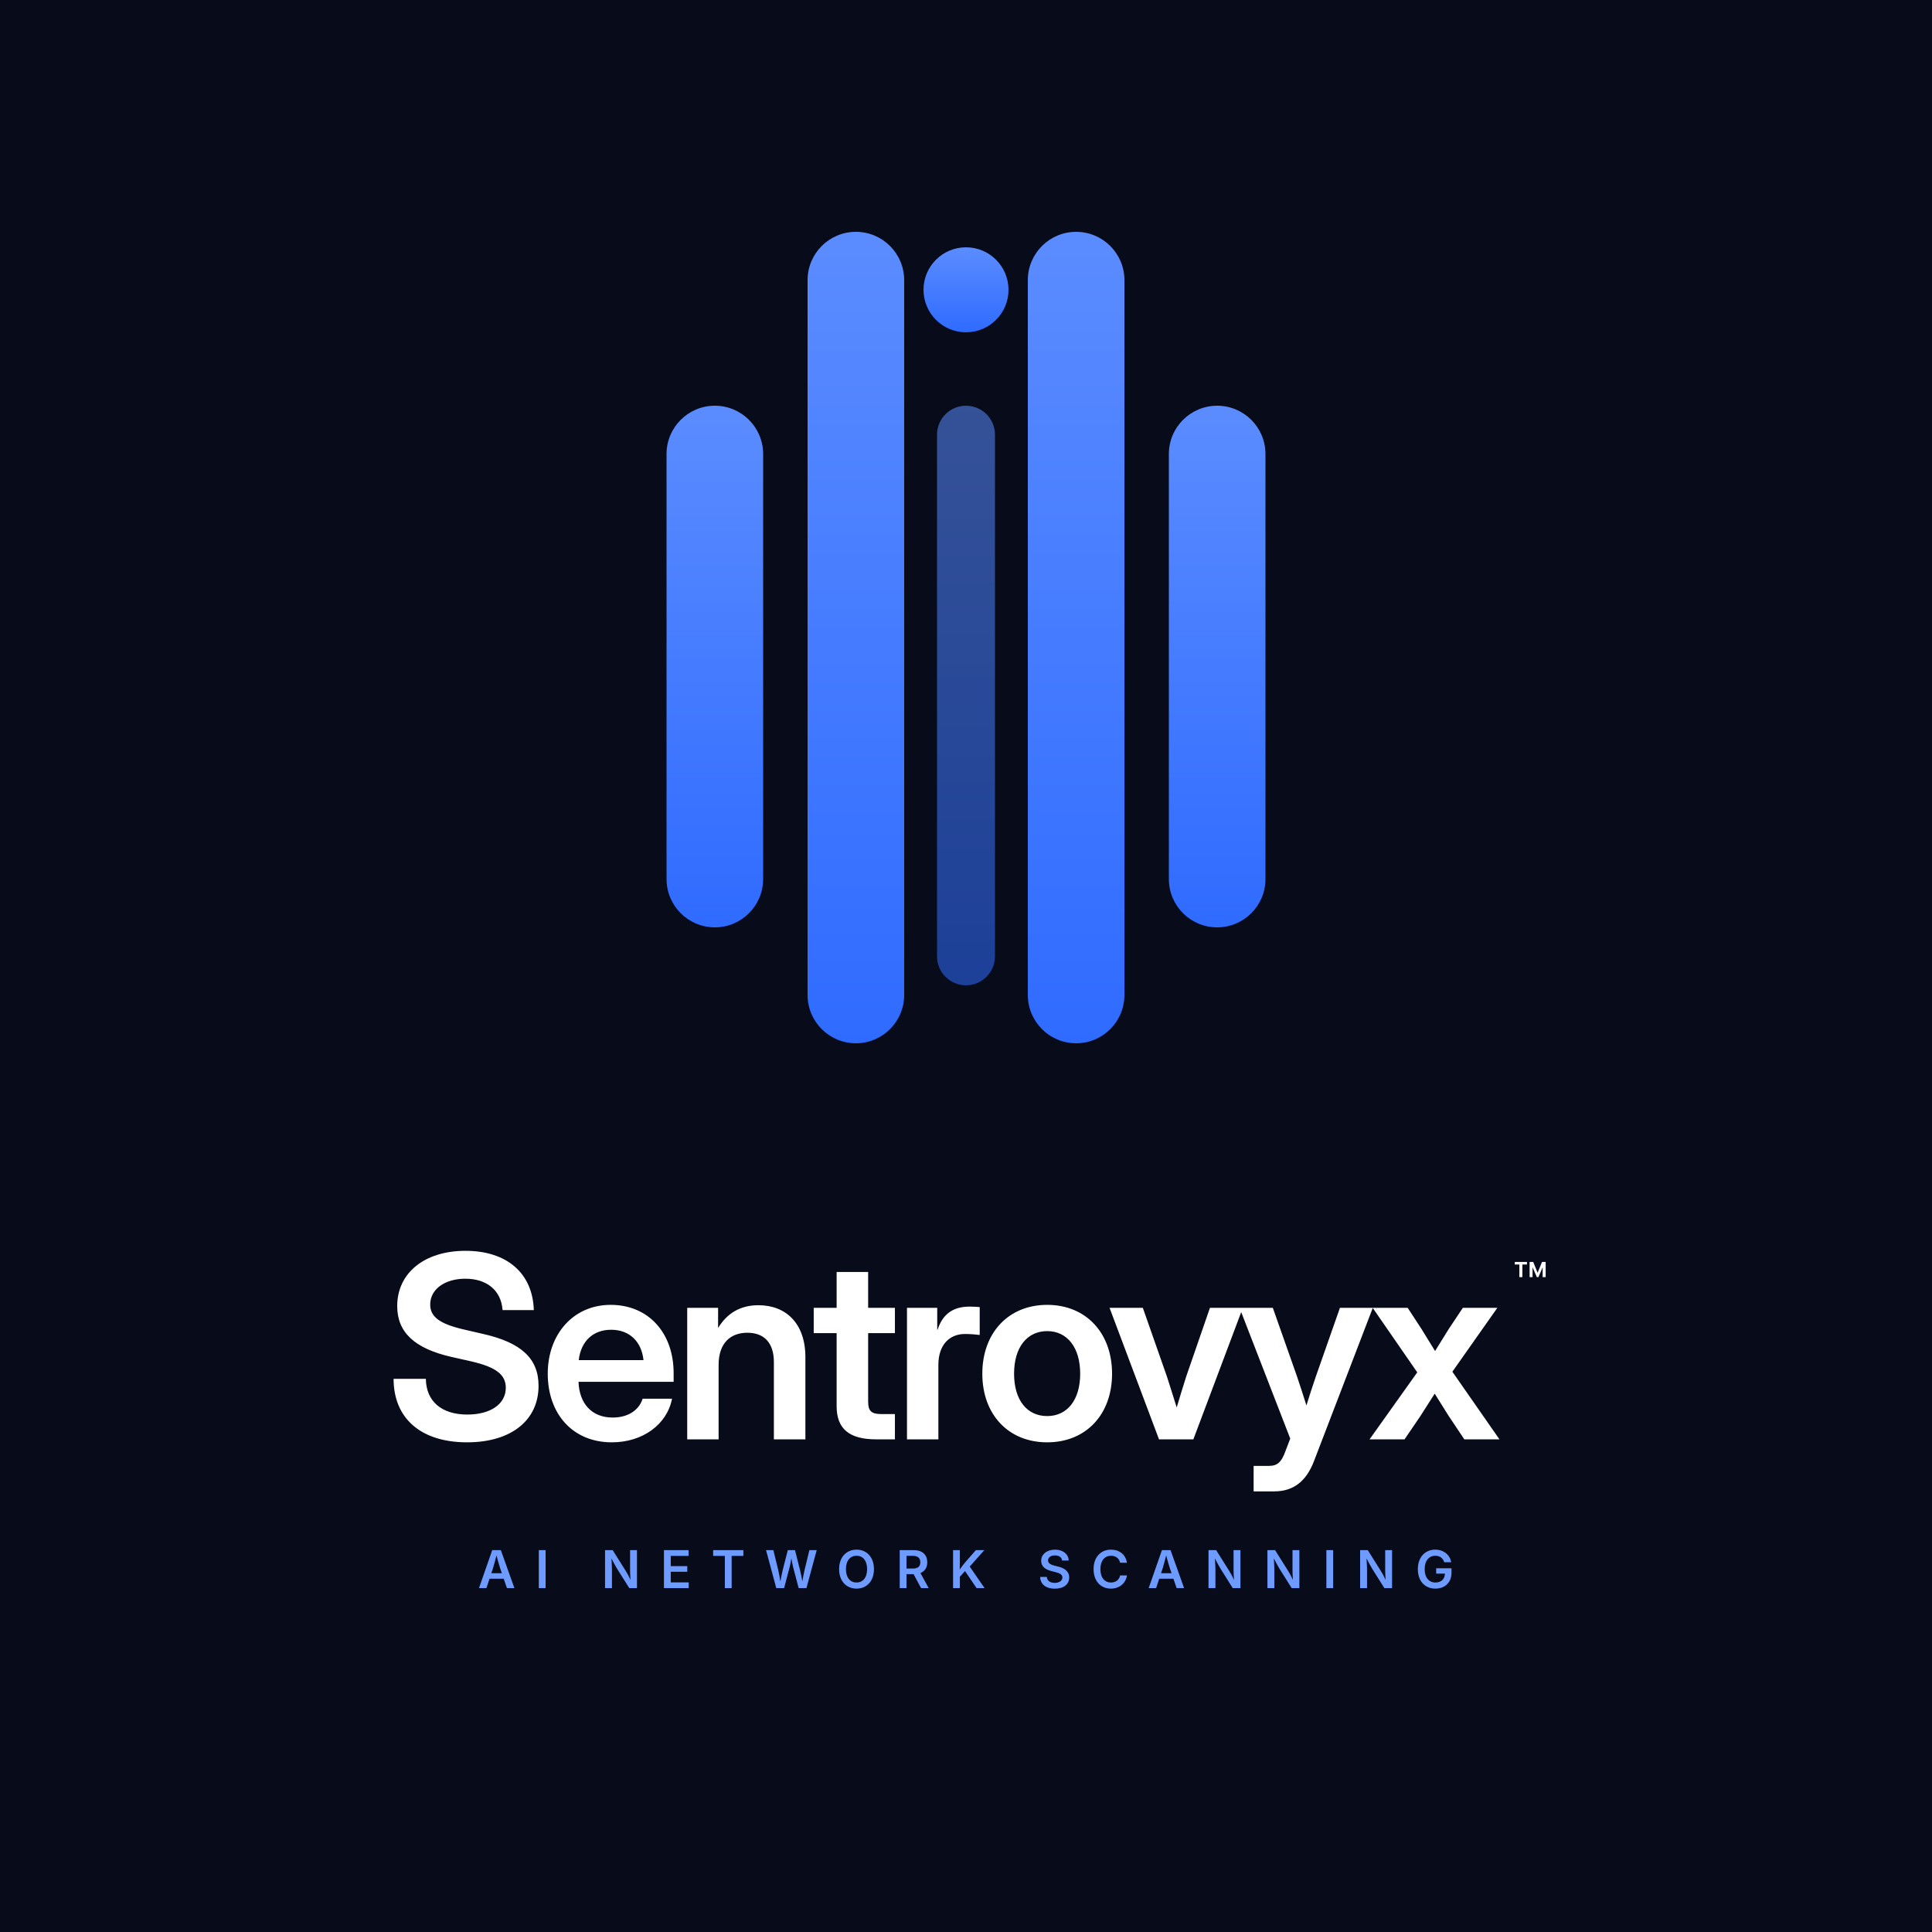
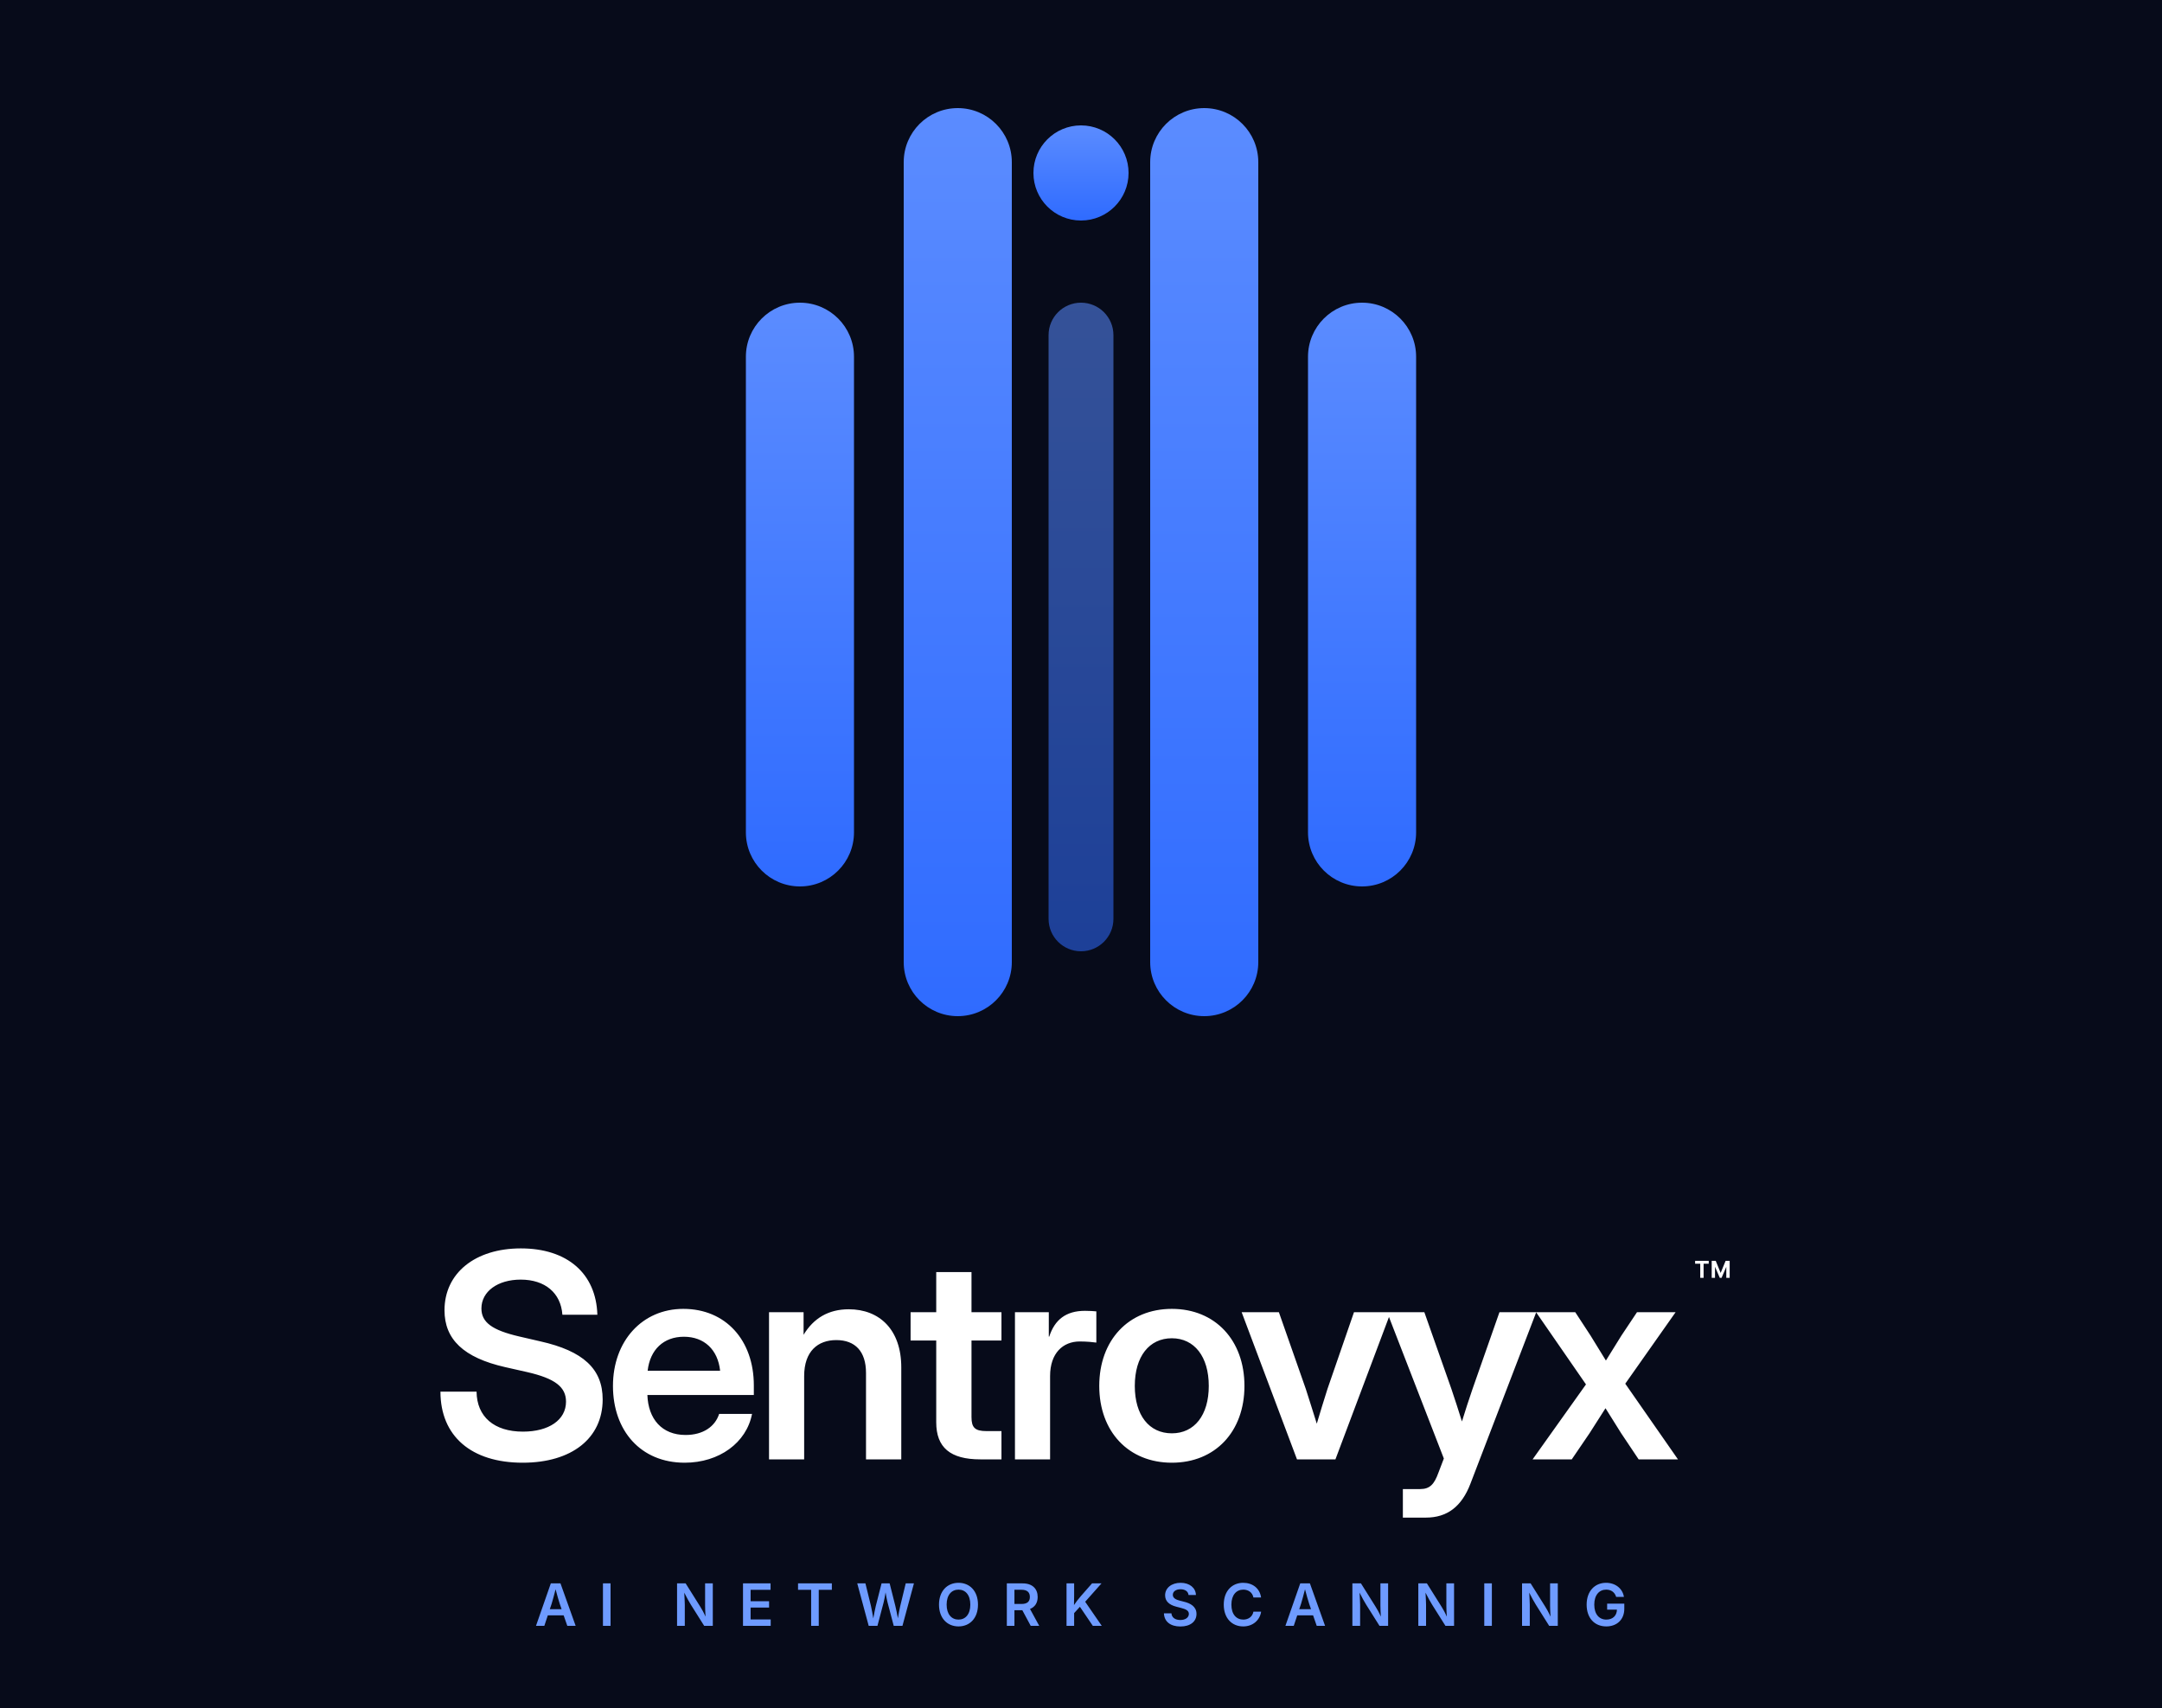
- <svg xmlns="http://www.w3.org/2000/svg" width="1000" height="1000" viewBox="0 0 1000 1000">
+ <svg xmlns="http://www.w3.org/2000/svg" width="1000" height="790" viewBox="0 70 1000 790">
  <defs>
    <linearGradient id="b" x1="0" y1="0" x2="0" y2="1" gradientUnits="objectBoundingBox">
      <stop offset="0" stop-color="#2F6BFF" />
      <stop offset="1" stop-color="#1238D6" />
    </linearGradient>
    <linearGradient id="bl" x1="0" y1="0" x2="0" y2="1">
      <stop offset="0" stop-color="#5B8CFF" />
      <stop offset="1" stop-color="#2F6BFF" />
    </linearGradient>
  </defs>
  <rect width="1000" height="1000" fill="#070B1A" />
  <g transform="translate(500 120) scale(1)" fill="url(#bl)">
    <rect x="-155" y="90" width="50" height="270" rx="25" />
    <rect x="-82" y="0" width="50" height="420" rx="25" />
    <rect x="32" y="0" width="50" height="420" rx="25" />
    <rect x="105" y="90" width="50" height="270" rx="25" />
    <circle cx="0" cy="30" r="22" />
    <rect x="-15" y="90" width="30" height="300" rx="15" opacity=".55" />
  </g>
  <text x="500" y="745" text-anchor="middle" font-family="Inter Display" font-weight="600" font-size="132" letter-spacing="-4.0" fill="#FFFFFF">Sentrovyx<tspan font-size="30" font-weight="500" dy="-70" dx="6">™</tspan>
  </text>
  <text x="500" y="822" text-anchor="middle" font-family="Inter" font-weight="600" font-size="27" letter-spacing="10" fill="#6E9BFF">AI NETWORK SCANNING</text>
</svg>
